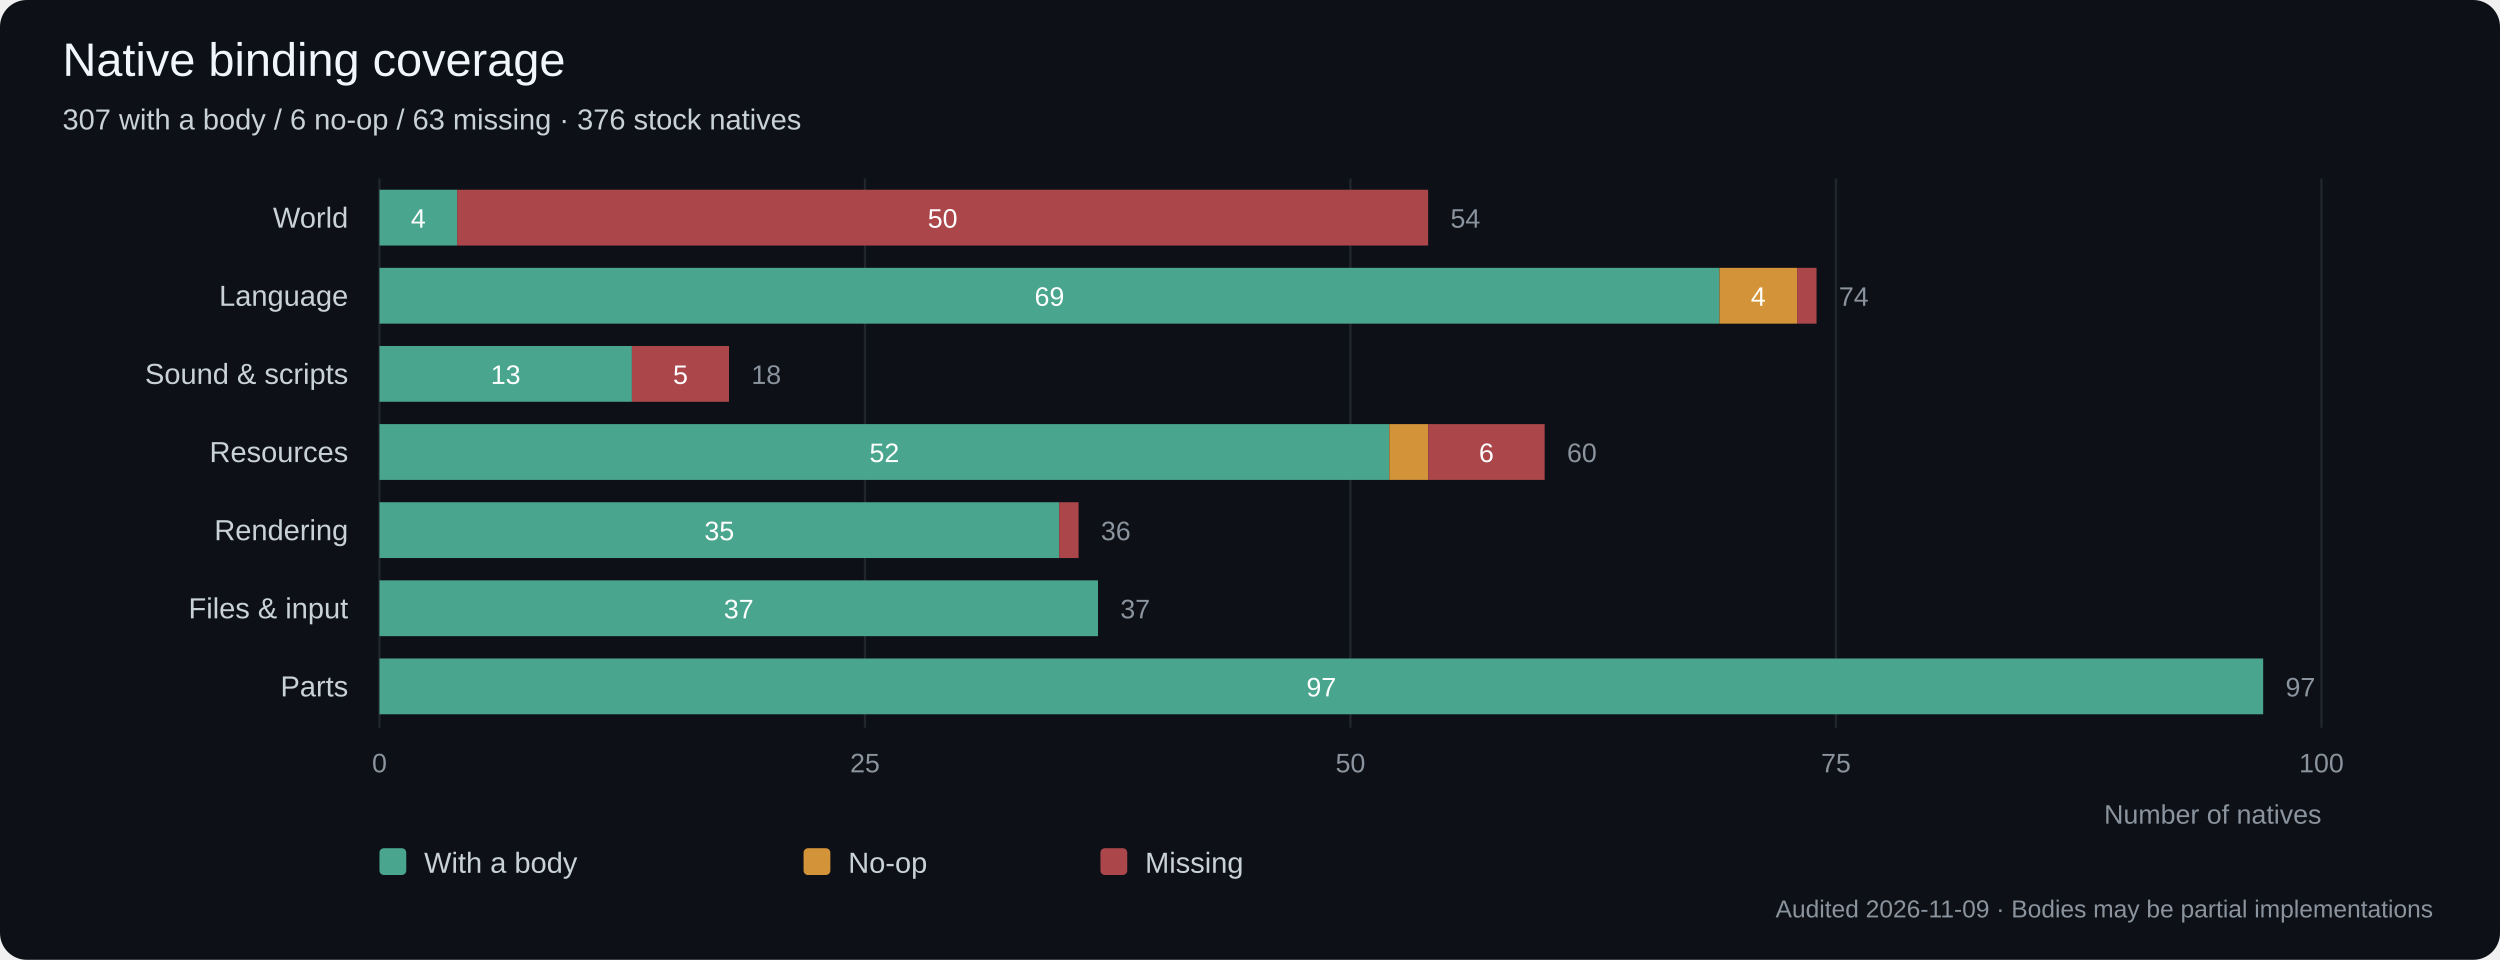
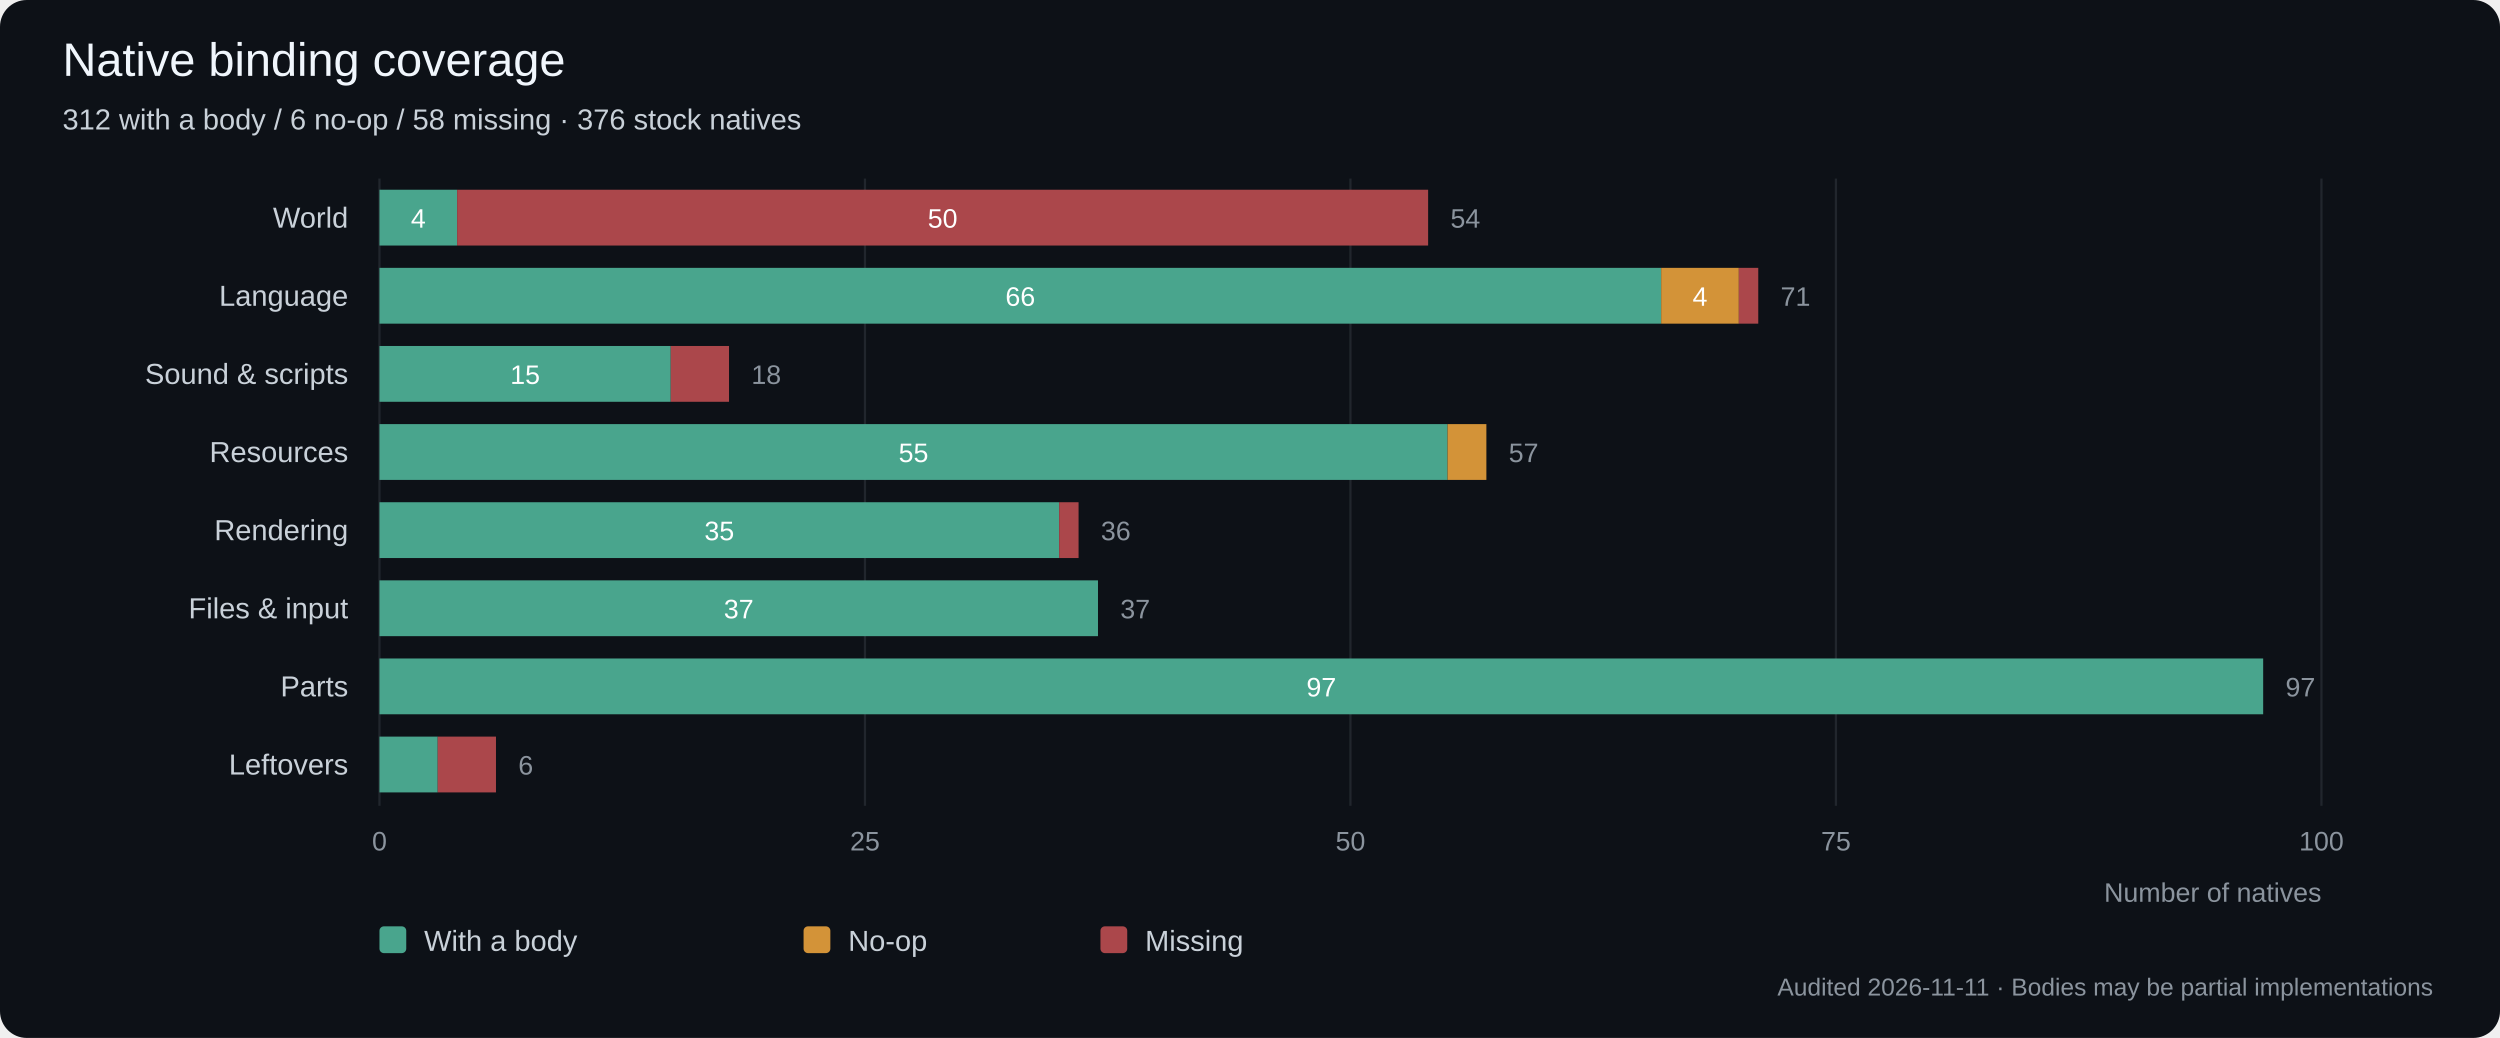
- <svg xmlns="http://www.w3.org/2000/svg" width="1120" height="430" viewBox="0 0 1120 430" role="img" aria-labelledby="title desc">
-   <rect width="1120" height="430" rx="12" fill="#0d1117" />
+ <svg xmlns="http://www.w3.org/2000/svg" width="1120" height="465" viewBox="0 0 1120 465" role="img" aria-labelledby="title desc">
+   <rect width="1120" height="465" rx="12" fill="#0d1117" />
  <g font-family="Segoe UI,Arial,sans-serif">
    <text x="28" y="34" font-size="21" fill="#f0f6fc" text-anchor="start">Native binding coverage</text>
-     <text x="28" y="58" font-size="13" fill="#c9d1d9" text-anchor="start">307 with a body  /  6 no-op  /  63 missing  ·  376 stock natives</text>
-     <line x1="170.0" x2="170.0" y1="80" y2="326" stroke="#21262d" />
-     <text x="170.0" y="346" font-size="12" fill="#8b949e" text-anchor="middle">0</text>
-     <line x1="387.5" x2="387.5" y1="80" y2="326" stroke="#21262d" />
-     <text x="387.5" y="346" font-size="12" fill="#8b949e" text-anchor="middle">25</text>
-     <line x1="605.0" x2="605.0" y1="80" y2="326" stroke="#21262d" />
-     <text x="605.0" y="346" font-size="12" fill="#8b949e" text-anchor="middle">50</text>
-     <line x1="822.5" x2="822.5" y1="80" y2="326" stroke="#21262d" />
-     <text x="822.5" y="346" font-size="12" fill="#8b949e" text-anchor="middle">75</text>
-     <line x1="1040.0" x2="1040.0" y1="80" y2="326" stroke="#21262d" />
-     <text x="1040.0" y="346" font-size="12" fill="#8b949e" text-anchor="middle">100</text>
+     <text x="28" y="58" font-size="13" fill="#c9d1d9" text-anchor="start">312 with a body  /  6 no-op  /  58 missing  ·  376 stock natives</text>
+     <line x1="170.0" x2="170.0" y1="80" y2="361" stroke="#21262d" />
+     <text x="170.0" y="381" font-size="12" fill="#8b949e" text-anchor="middle">0</text>
+     <line x1="387.5" x2="387.5" y1="80" y2="361" stroke="#21262d" />
+     <text x="387.5" y="381" font-size="12" fill="#8b949e" text-anchor="middle">25</text>
+     <line x1="605.0" x2="605.0" y1="80" y2="361" stroke="#21262d" />
+     <text x="605.0" y="381" font-size="12" fill="#8b949e" text-anchor="middle">50</text>
+     <line x1="822.5" x2="822.5" y1="80" y2="361" stroke="#21262d" />
+     <text x="822.5" y="381" font-size="12" fill="#8b949e" text-anchor="middle">75</text>
+     <line x1="1040.0" x2="1040.0" y1="80" y2="361" stroke="#21262d" />
+     <text x="1040.0" y="381" font-size="12" fill="#8b949e" text-anchor="middle">100</text>
    <text x="156" y="102" font-size="13" fill="#c9d1d9" text-anchor="end">World</text>
    <rect x="170" y="85" width="34.8" height="25" fill="#49a58d" />
    <text x="187.4" y="102" font-size="12" fill="#ffffff" text-anchor="middle">4</text>
    <rect x="204.8" y="85" width="435" height="25" fill="#ab474b" />
    <text x="422.3" y="102" font-size="12" fill="#ffffff" text-anchor="middle">50</text>
    <text x="649.8" y="102" font-size="12" fill="#8b949e" text-anchor="start">54</text>
    <text x="156" y="137" font-size="13" fill="#c9d1d9" text-anchor="end">Language</text>
-     <rect x="170" y="120" width="600.3" height="25" fill="#49a58d" />
-     <text x="470.15" y="137" font-size="12" fill="#ffffff" text-anchor="middle">69</text>
-     <rect x="770.3" y="120" width="34.8" height="25" fill="#d39338" />
-     <text x="787.7" y="137" font-size="12" fill="#ffffff" text-anchor="middle">4</text>
-     <rect x="805.1" y="120" width="8.7" height="25" fill="#ab474b" />
-     <text x="823.8" y="137" font-size="12" fill="#8b949e" text-anchor="start">74</text>
+     <rect x="170" y="120" width="574.2" height="25" fill="#49a58d" />
+     <text x="457.1" y="137" font-size="12" fill="#ffffff" text-anchor="middle">66</text>
+     <rect x="744.2" y="120" width="34.8" height="25" fill="#d39338" />
+     <text x="761.6" y="137" font-size="12" fill="#ffffff" text-anchor="middle">4</text>
+     <rect x="779" y="120" width="8.7" height="25" fill="#ab474b" />
+     <text x="797.7" y="137" font-size="12" fill="#8b949e" text-anchor="start">71</text>
    <text x="156" y="172" font-size="13" fill="#c9d1d9" text-anchor="end">Sound &amp; scripts</text>
-     <rect x="170" y="155" width="113.1" height="25" fill="#49a58d" />
-     <text x="226.55" y="172" font-size="12" fill="#ffffff" text-anchor="middle">13</text>
-     <rect x="283.1" y="155" width="43.5" height="25" fill="#ab474b" />
-     <text x="304.85" y="172" font-size="12" fill="#ffffff" text-anchor="middle">5</text>
+     <rect x="170" y="155" width="130.5" height="25" fill="#49a58d" />
+     <text x="235.25" y="172" font-size="12" fill="#ffffff" text-anchor="middle">15</text>
+     <rect x="300.5" y="155" width="26.1" height="25" fill="#ab474b" />
    <text x="336.6" y="172" font-size="12" fill="#8b949e" text-anchor="start">18</text>
    <text x="156" y="207" font-size="13" fill="#c9d1d9" text-anchor="end">Resources</text>
-     <rect x="170" y="190" width="452.4" height="25" fill="#49a58d" />
-     <text x="396.2" y="207" font-size="12" fill="#ffffff" text-anchor="middle">52</text>
-     <rect x="622.4" y="190" width="17.4" height="25" fill="#d39338" />
-     <rect x="639.8" y="190" width="52.2" height="25" fill="#ab474b" />
-     <text x="665.9" y="207" font-size="12" fill="#ffffff" text-anchor="middle">6</text>
-     <text x="702.0" y="207" font-size="12" fill="#8b949e" text-anchor="start">60</text>
+     <rect x="170" y="190" width="478.5" height="25" fill="#49a58d" />
+     <text x="409.25" y="207" font-size="12" fill="#ffffff" text-anchor="middle">55</text>
+     <rect x="648.5" y="190" width="17.4" height="25" fill="#d39338" />
+     <text x="675.9" y="207" font-size="12" fill="#8b949e" text-anchor="start">57</text>
    <text x="156" y="242" font-size="13" fill="#c9d1d9" text-anchor="end">Rendering</text>
    <rect x="170" y="225" width="304.5" height="25" fill="#49a58d" />
    <text x="322.25" y="242" font-size="12" fill="#ffffff" text-anchor="middle">35</text>
    <rect x="474.5" y="225" width="8.7" height="25" fill="#ab474b" />
    <text x="493.2" y="242" font-size="12" fill="#8b949e" text-anchor="start">36</text>
    <text x="156" y="277" font-size="13" fill="#c9d1d9" text-anchor="end">Files &amp; input</text>
    <rect x="170" y="260" width="321.9" height="25" fill="#49a58d" />
    <text x="330.95" y="277" font-size="12" fill="#ffffff" text-anchor="middle">37</text>
    <text x="501.9" y="277" font-size="12" fill="#8b949e" text-anchor="start">37</text>
    <text x="156" y="312" font-size="13" fill="#c9d1d9" text-anchor="end">Parts</text>
    <rect x="170" y="295" width="843.9" height="25" fill="#49a58d" />
    <text x="591.95" y="312" font-size="12" fill="#ffffff" text-anchor="middle">97</text>
    <text x="1023.9" y="312" font-size="12" fill="#8b949e" text-anchor="start">97</text>
-     <text x="1040" y="369" font-size="12" fill="#8b949e" text-anchor="end">Number of natives</text>
-     <rect x="170" y="380" width="12" height="12" rx="2" fill="#49a58d" />
-     <text x="190" y="391" font-size="13" fill="#c9d1d9" text-anchor="start">With a body</text>
-     <rect x="360" y="380" width="12" height="12" rx="2" fill="#d39338" />
-     <text x="380" y="391" font-size="13" fill="#c9d1d9" text-anchor="start">No-op</text>
-     <rect x="493" y="380" width="12" height="12" rx="2" fill="#ab474b" />
-     <text x="513" y="391" font-size="13" fill="#c9d1d9" text-anchor="start">Missing</text>
-     <text x="1090" y="411" font-size="11" fill="#8b949e" text-anchor="end">Audited 2026-11-09 · Bodies may be partial implementations</text>
+     <text x="156" y="347" font-size="13" fill="#c9d1d9" text-anchor="end">Leftovers</text>
+     <rect x="170" y="330" width="26.1" height="25" fill="#49a58d" />
+     <rect x="196.1" y="330" width="26.1" height="25" fill="#ab474b" />
+     <text x="232.2" y="347" font-size="12" fill="#8b949e" text-anchor="start">6</text>
+     <text x="1040" y="404" font-size="12" fill="#8b949e" text-anchor="end">Number of natives</text>
+     <rect x="170" y="415" width="12" height="12" rx="2" fill="#49a58d" />
+     <text x="190" y="426" font-size="13" fill="#c9d1d9" text-anchor="start">With a body</text>
+     <rect x="360" y="415" width="12" height="12" rx="2" fill="#d39338" />
+     <text x="380" y="426" font-size="13" fill="#c9d1d9" text-anchor="start">No-op</text>
+     <rect x="493" y="415" width="12" height="12" rx="2" fill="#ab474b" />
+     <text x="513" y="426" font-size="13" fill="#c9d1d9" text-anchor="start">Missing</text>
+     <text x="1090" y="446" font-size="11" fill="#8b949e" text-anchor="end">Audited 2026-11-11 · Bodies may be partial implementations</text>
  </g>
</svg>
